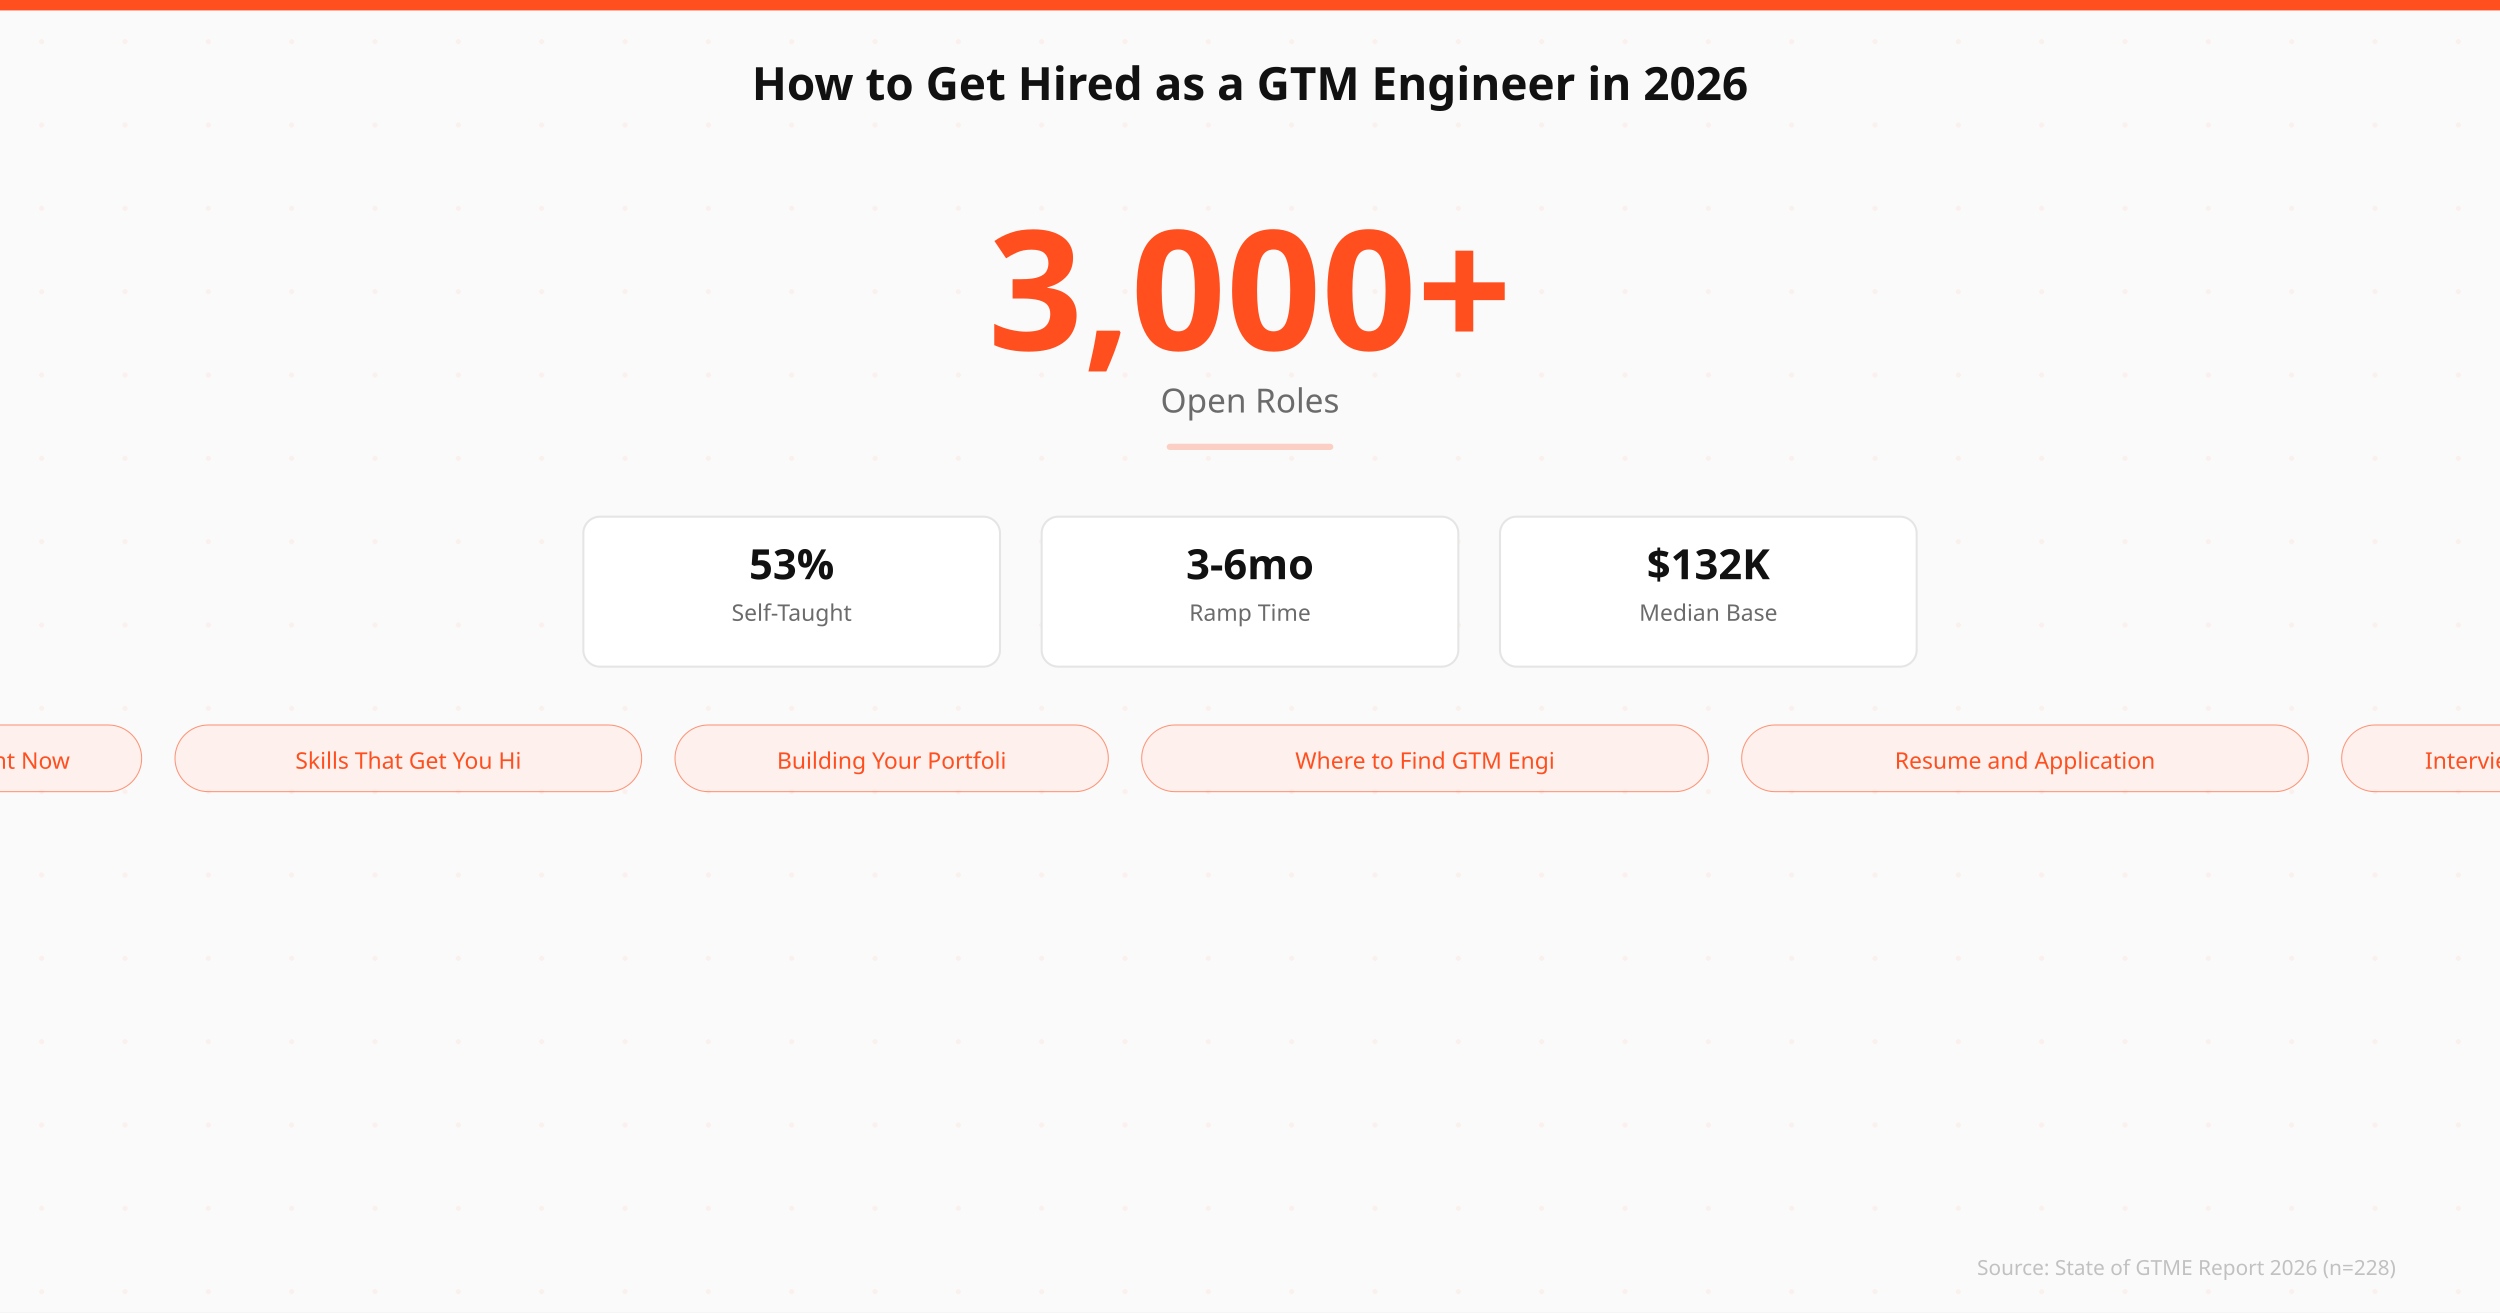
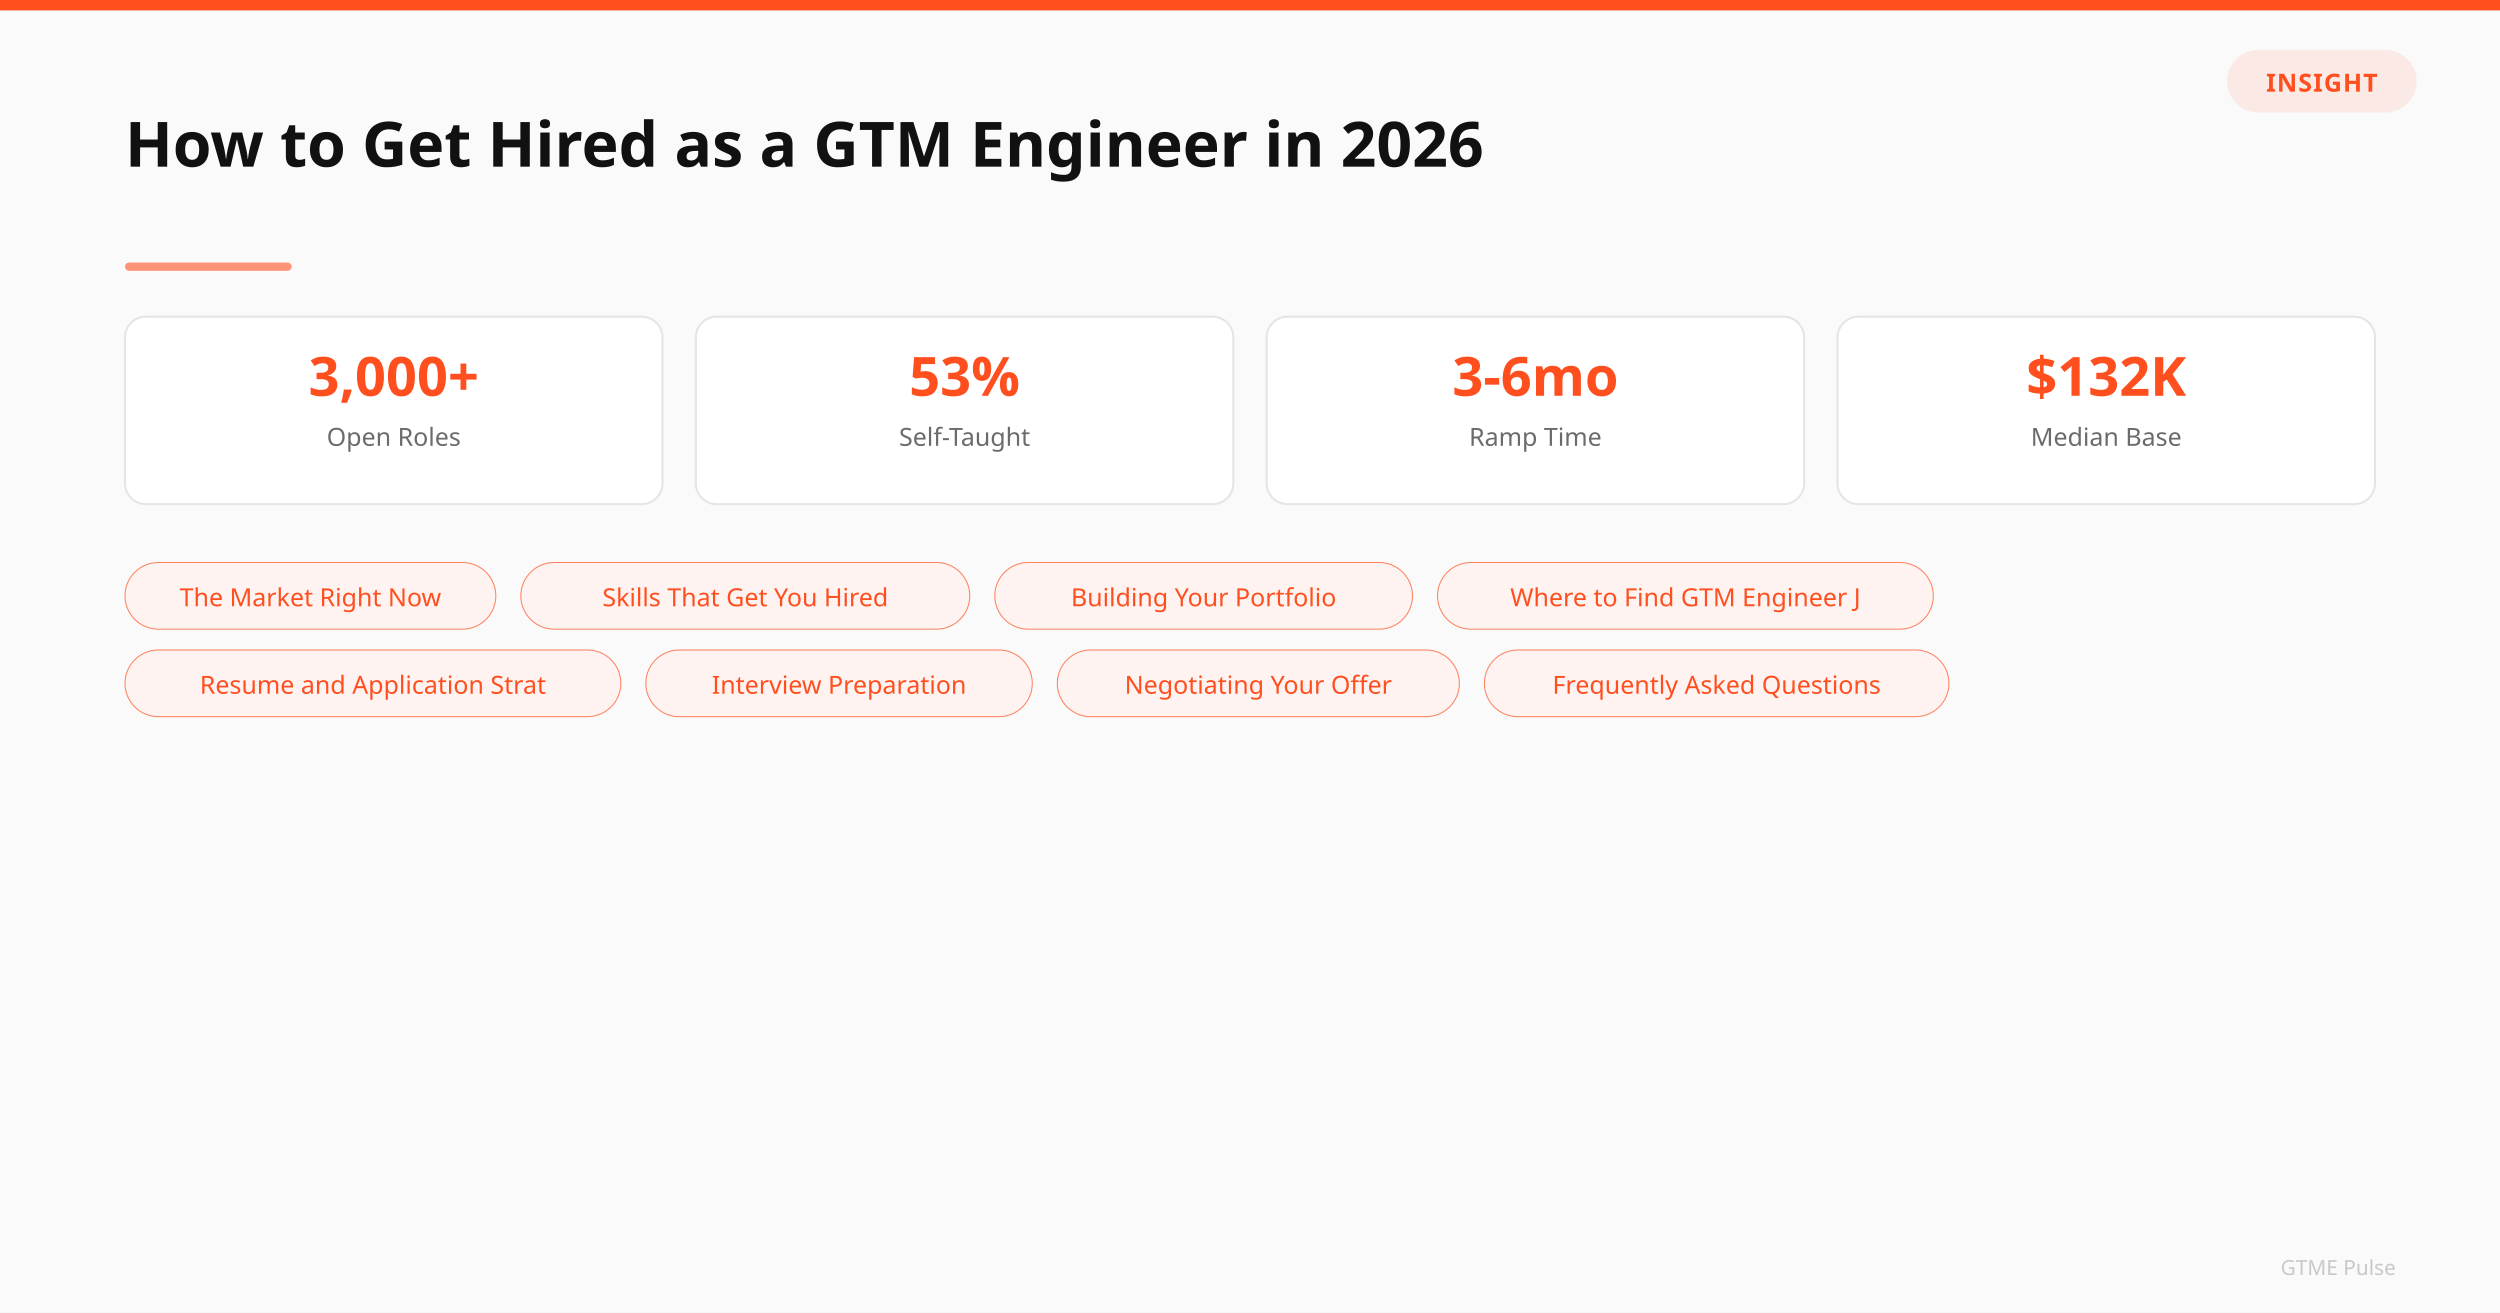
<svg xmlns="http://www.w3.org/2000/svg" viewBox="0 0 1200 630" width="1200" height="630">
-   <defs>
-     <pattern id="dots" x="0" y="0" width="40" height="40" patternUnits="userSpaceOnUse">
-       <circle cx="20" cy="20" r="1.2" fill="#FF4F1F" opacity="0.06" />
-     </pattern>
-   </defs>
  <rect width="1200" height="630" fill="#FAFAFA" />
-   <rect width="1200" height="630" fill="url(#dots)" />
  <rect x="0" y="0" width="1200" height="5" fill="#FF4F1F" />
-   <text x="600" y="48" text-anchor="middle" font-family="Sora, sans-serif" font-size="22" font-weight="700" fill="#111111">How to Get Hired as a GTM Engineer in 2026</text>
-   <text x="600" y="168" text-anchor="middle" font-family="Sora, sans-serif" font-size="80" font-weight="700" fill="#FF4F1F">3,000+</text>
-   <text x="600" y="198" text-anchor="middle" font-family="Plus Jakarta Sans, sans-serif" font-size="16" fill="#6B6B6B">Open Roles</text>
-   <rect x="560" y="213" width="80" height="3" rx="1.5" fill="#FF4F1F" opacity="0.25" />
-   <rect x="280.0" y="248" width="200" height="72" rx="8" fill="white" stroke="#E5E5E5" stroke-width="1" />
-   <text x="380.0" y="278" text-anchor="middle" font-family="Sora, sans-serif" font-size="20" font-weight="700" fill="#111111">53%</text>
-   <text x="380.0" y="298" text-anchor="middle" font-family="Plus Jakarta Sans, sans-serif" font-size="11" fill="#6B6B6B">Self-Taught</text>
-   <rect x="500.0" y="248" width="200" height="72" rx="8" fill="white" stroke="#E5E5E5" stroke-width="1" />
-   <text x="600.0" y="278" text-anchor="middle" font-family="Sora, sans-serif" font-size="20" font-weight="700" fill="#111111">3‑6mo</text>
-   <text x="600.0" y="298" text-anchor="middle" font-family="Plus Jakarta Sans, sans-serif" font-size="11" fill="#6B6B6B">Ramp Time</text>
-   <rect x="720.0" y="248" width="200" height="72" rx="8" fill="white" stroke="#E5E5E5" stroke-width="1" />
-   <text x="820.0" y="278" text-anchor="middle" font-family="Sora, sans-serif" font-size="20" font-weight="700" fill="#111111">$132K</text>
-   <text x="820.0" y="298" text-anchor="middle" font-family="Plus Jakarta Sans, sans-serif" font-size="11" fill="#6B6B6B">Median Base</text>
-   <rect x="-116.0" y="348" width="184" height="32" rx="16" fill="#ffe9e4" stroke="#FF4F1F" stroke-width="0.5" opacity="0.6" />
-   <text x="-24.0" y="369" text-anchor="middle" font-family="Plus Jakarta Sans, sans-serif" font-size="11" font-weight="500" fill="#FF4F1F">The Market Right Now</text>
-   <rect x="84.0" y="348" width="224" height="32" rx="16" fill="#ffe9e4" stroke="#FF4F1F" stroke-width="0.5" opacity="0.6" />
-   <text x="196.0" y="369" text-anchor="middle" font-family="Plus Jakarta Sans, sans-serif" font-size="11" font-weight="500" fill="#FF4F1F">Skills That Get You Hi</text>
-   <rect x="324.0" y="348" width="208" height="32" rx="16" fill="#ffe9e4" stroke="#FF4F1F" stroke-width="0.5" opacity="0.6" />
-   <text x="428.0" y="369" text-anchor="middle" font-family="Plus Jakarta Sans, sans-serif" font-size="11" font-weight="500" fill="#FF4F1F">Building Your Portfoli</text>
-   <rect x="548.0" y="348" width="272" height="32" rx="16" fill="#ffe9e4" stroke="#FF4F1F" stroke-width="0.5" opacity="0.6" />
-   <text x="684.0" y="369" text-anchor="middle" font-family="Plus Jakarta Sans, sans-serif" font-size="11" font-weight="500" fill="#FF4F1F">Where to Find GTM Engi</text>
-   <rect x="836.0" y="348" width="272" height="32" rx="16" fill="#ffe9e4" stroke="#FF4F1F" stroke-width="0.5" opacity="0.6" />
-   <text x="972.0" y="369" text-anchor="middle" font-family="Plus Jakarta Sans, sans-serif" font-size="11" font-weight="500" fill="#FF4F1F">Resume and Application</text>
-   <rect x="1124.0" y="348" width="192" height="32" rx="16" fill="#ffe9e4" stroke="#FF4F1F" stroke-width="0.5" opacity="0.6" />
-   <text x="1220.0" y="369" text-anchor="middle" font-family="Plus Jakarta Sans, sans-serif" font-size="11" font-weight="500" fill="#FF4F1F">Interview Preparation</text>
-   <text x="1150" y="612" text-anchor="end" font-family="Plus Jakarta Sans, sans-serif" font-size="10" fill="#6B6B6B" opacity="0.4">Source: State of GTME Report 2026 (n=228)</text>
+   <rect x="1069" y="24" width="91" height="30" rx="15" fill="#FF4F1F" opacity="0.1" />
+   <text x="1114.5" y="44" text-anchor="middle" font-family="Plus Jakarta Sans, sans-serif" font-size="12" font-weight="600" fill="#FF4F1F" letter-spacing="0.5">INSIGHT</text>
+   <text x="60" y="80" font-family="Sora, sans-serif" font-size="30" font-weight="700" fill="#111111">How to Get Hired as a GTM Engineer in 2026</text>
+   <rect x="60" y="126" width="80" height="4" rx="2" fill="#FF4F1F" opacity="0.6" />
+   <rect x="60.0" y="152" width="258.0" height="90" rx="10" fill="white" stroke="#E5E5E5" stroke-width="1" />
+   <text x="189.0" y="190" text-anchor="middle" font-family="Sora, sans-serif" font-size="26" font-weight="700" fill="#FF4F1F">3,000+</text>
+   <text x="189.0" y="214" text-anchor="middle" font-family="Plus Jakarta Sans, sans-serif" font-size="12" fill="#6B6B6B">Open Roles</text>
+   <rect x="334.0" y="152" width="258.0" height="90" rx="10" fill="white" stroke="#E5E5E5" stroke-width="1" />
+   <text x="463.0" y="190" text-anchor="middle" font-family="Sora, sans-serif" font-size="26" font-weight="700" fill="#FF4F1F">53%</text>
+   <text x="463.0" y="214" text-anchor="middle" font-family="Plus Jakarta Sans, sans-serif" font-size="12" fill="#6B6B6B">Self-Taught</text>
+   <rect x="608.0" y="152" width="258.0" height="90" rx="10" fill="white" stroke="#E5E5E5" stroke-width="1" />
+   <text x="737.0" y="190" text-anchor="middle" font-family="Sora, sans-serif" font-size="26" font-weight="700" fill="#FF4F1F">3‑6mo</text>
+   <text x="737.0" y="214" text-anchor="middle" font-family="Plus Jakarta Sans, sans-serif" font-size="12" fill="#6B6B6B">Ramp Time</text>
+   <rect x="882.0" y="152" width="258.0" height="90" rx="10" fill="white" stroke="#E5E5E5" stroke-width="1" />
+   <text x="1011.0" y="190" text-anchor="middle" font-family="Sora, sans-serif" font-size="26" font-weight="700" fill="#FF4F1F">$132K</text>
+   <text x="1011.0" y="214" text-anchor="middle" font-family="Plus Jakarta Sans, sans-serif" font-size="12" fill="#6B6B6B">Median Base</text>
+   <rect x="60" y="270" width="178.0" height="32" rx="16" fill="#fff0ed" stroke="#FF4F1F" stroke-width="0.5" opacity="0.7" />
+   <text x="149.0" y="291" text-anchor="middle" font-family="Plus Jakarta Sans, sans-serif" font-size="12" font-weight="500" fill="#FF4F1F">The Market Right Now</text>
+   <rect x="250.0" y="270" width="215.5" height="32" rx="16" fill="#fff0ed" stroke="#FF4F1F" stroke-width="0.5" opacity="0.7" />
+   <text x="357.75" y="291" text-anchor="middle" font-family="Plus Jakarta Sans, sans-serif" font-size="12" font-weight="500" fill="#FF4F1F">Skills That Get You Hired</text>
+   <rect x="477.5" y="270" width="200.5" height="32" rx="16" fill="#fff0ed" stroke="#FF4F1F" stroke-width="0.5" opacity="0.7" />
+   <text x="577.75" y="291" text-anchor="middle" font-family="Plus Jakarta Sans, sans-serif" font-size="12" font-weight="500" fill="#FF4F1F">Building Your Portfolio</text>
+   <rect x="690.0" y="270" width="238.0" height="32" rx="16" fill="#fff0ed" stroke="#FF4F1F" stroke-width="0.5" opacity="0.7" />
+   <text x="809.0" y="291" text-anchor="middle" font-family="Plus Jakarta Sans, sans-serif" font-size="12" font-weight="500" fill="#FF4F1F">Where to Find GTM Engineer J</text>
+   <rect x="60" y="312" width="238.0" height="32" rx="16" fill="#fff0ed" stroke="#FF4F1F" stroke-width="0.5" opacity="0.7" />
+   <text x="179.0" y="333" text-anchor="middle" font-family="Plus Jakarta Sans, sans-serif" font-size="12" font-weight="500" fill="#FF4F1F">Resume and Application Strat</text>
+   <rect x="310.0" y="312" width="185.5" height="32" rx="16" fill="#fff0ed" stroke="#FF4F1F" stroke-width="0.5" opacity="0.7" />
+   <text x="402.75" y="333" text-anchor="middle" font-family="Plus Jakarta Sans, sans-serif" font-size="12" font-weight="500" fill="#FF4F1F">Interview Preparation</text>
+   <rect x="507.5" y="312" width="193.0" height="32" rx="16" fill="#fff0ed" stroke="#FF4F1F" stroke-width="0.5" opacity="0.7" />
+   <text x="604.0" y="333" text-anchor="middle" font-family="Plus Jakarta Sans, sans-serif" font-size="12" font-weight="500" fill="#FF4F1F">Negotiating Your Offer</text>
+   <rect x="712.5" y="312" width="223.0" height="32" rx="16" fill="#fff0ed" stroke="#FF4F1F" stroke-width="0.5" opacity="0.7" />
+   <text x="824.0" y="333" text-anchor="middle" font-family="Plus Jakarta Sans, sans-serif" font-size="12" font-weight="500" fill="#FF4F1F">Frequently Asked Questions</text>
+   <text x="1150" y="612" text-anchor="end" font-family="Plus Jakarta Sans, sans-serif" font-size="10" fill="#6B6B6B" opacity="0.35">GTME Pulse</text>
</svg>
